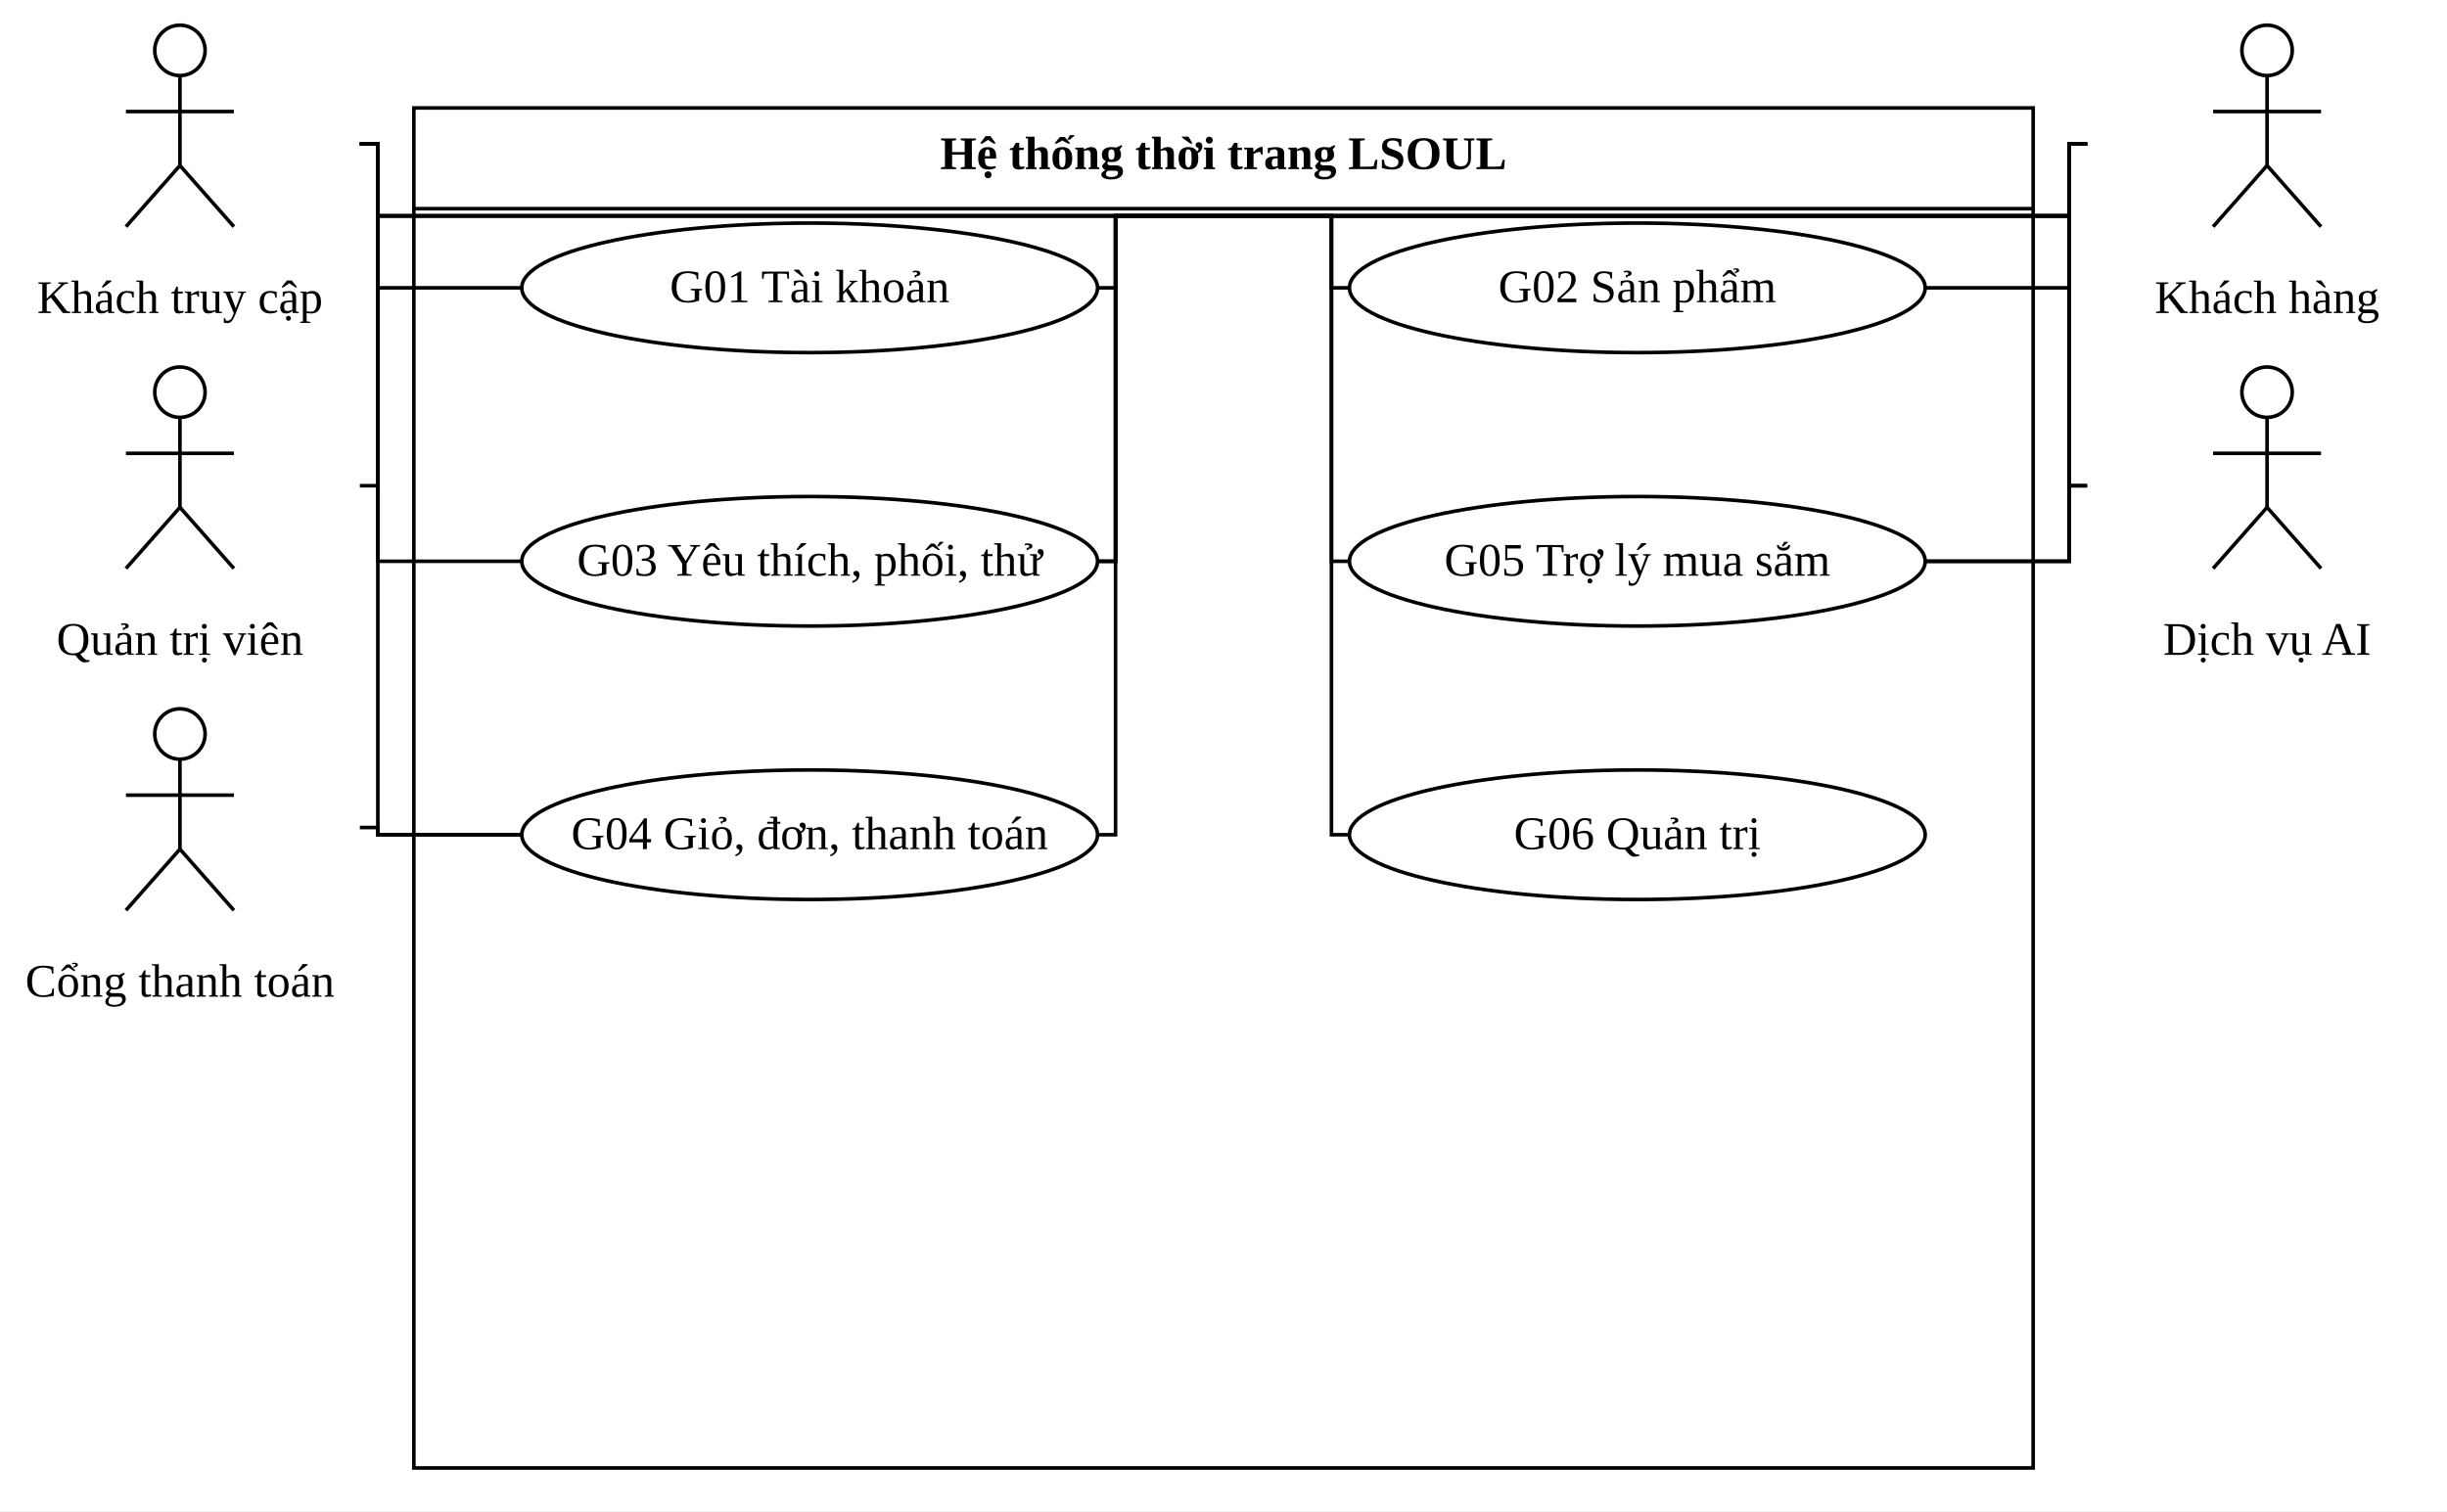
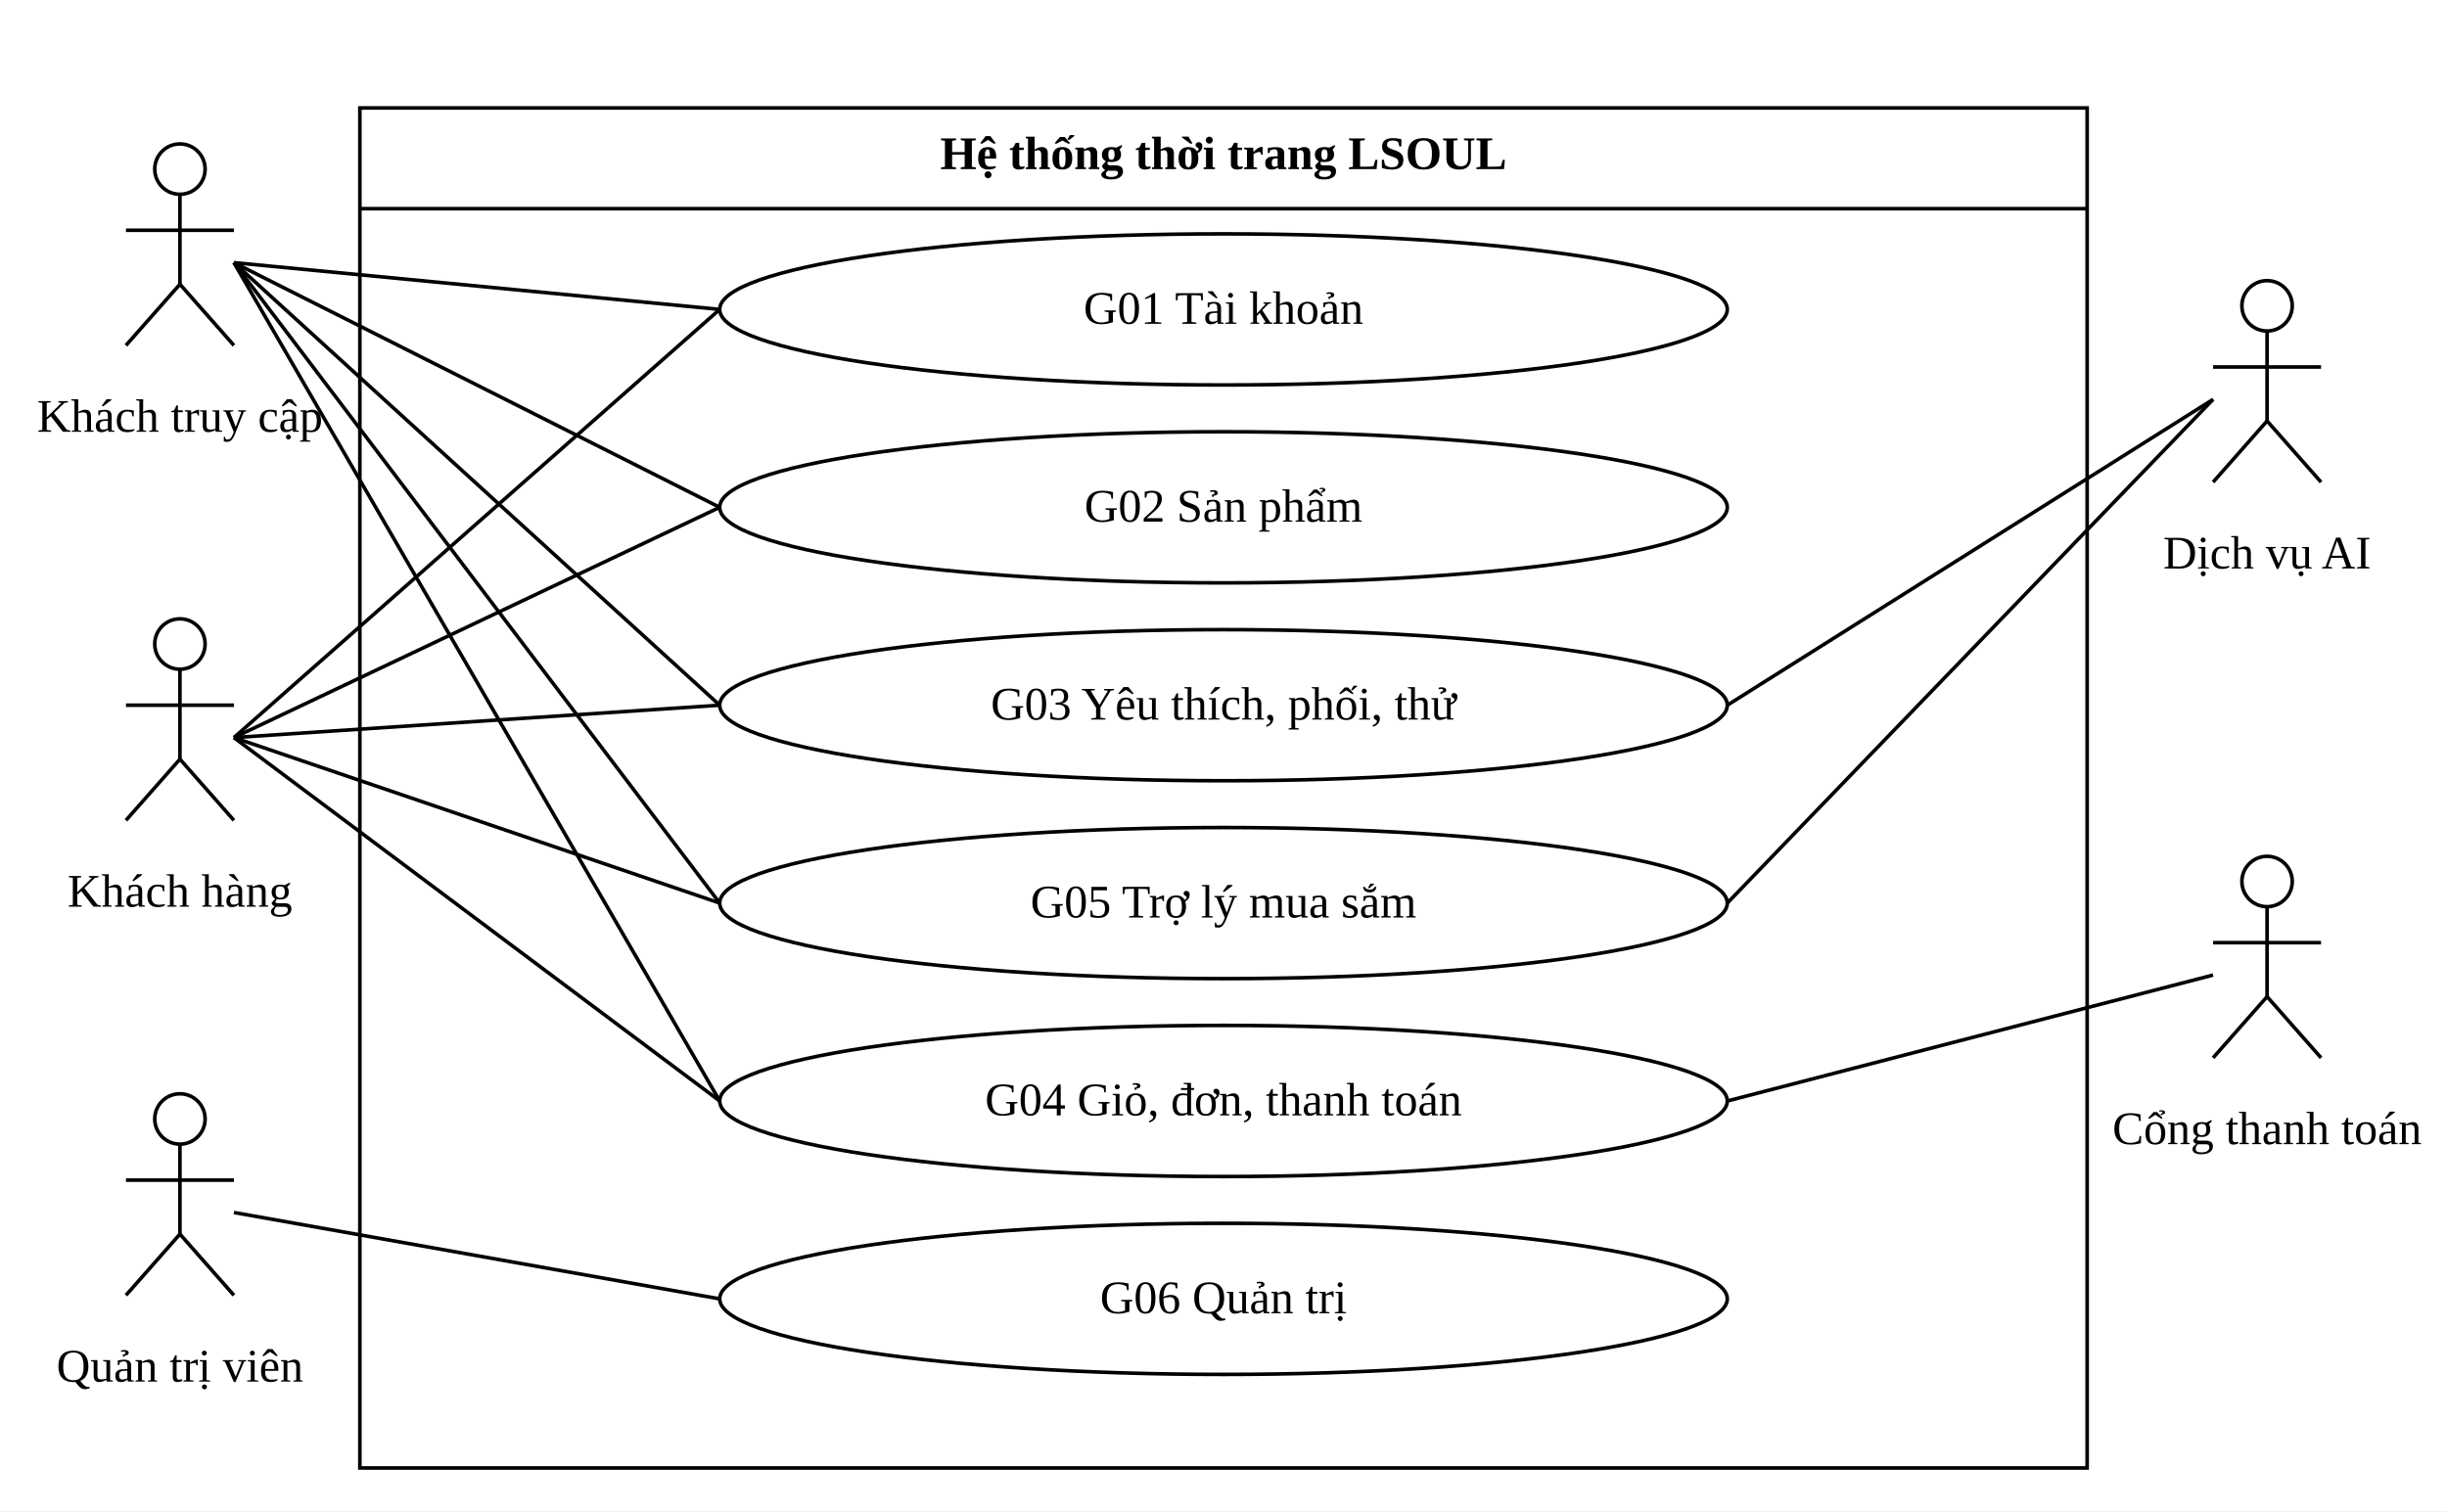
<svg xmlns="http://www.w3.org/2000/svg" width="680" height="420" viewBox="0 0 680 420">
  <rect width="100%" height="100%" fill="white" />
  <defs>
    <marker id="filled" viewBox="0 0 9 9" refX="8" refY="4" markerWidth="9" markerHeight="9" orient="auto" markerUnits="userSpaceOnUse">
      <path d="M 0 0 L 8 4 L 0 8 Z" fill="black" stroke="black" stroke-width="1.0" />
    </marker>
    <marker id="open" viewBox="0 0 9 9" refX="8" refY="4" markerWidth="9" markerHeight="9" orient="auto" markerUnits="userSpaceOnUse">
      <path d="M 0 0 L 8 4 L 0 8" fill="none" stroke="black" stroke-width="1.0" />
    </marker>
    <marker id="triangle" viewBox="0 0 9 9" refX="8" refY="4" markerWidth="9" markerHeight="9" orient="auto" markerUnits="userSpaceOnUse">
      <path d="M 0 0 L 8 4 L 0 8 Z" fill="white" stroke="black" stroke-width="1.0" />
    </marker>
  </defs>
-   <rect stroke="black" stroke-width="1.0" fill="white" x="115" y="30" width="450" height="378" />
+   <rect stroke="black" stroke-width="1.0" fill="white" x="100" y="30" width="480" height="378" />
  <text x="340.0" y="47.0" text-anchor="middle" font-family="Times New Roman" font-size="13" font-weight="bold" font-style="normal" fill="black">
    <tspan x="340.0" dy="0">Hệ thống thời trang LSOUL</tspan>
  </text>
-   <polyline stroke="black" stroke-width="1.0" fill="none" points="115,58 565,58" />
-   <ellipse stroke="black" stroke-width="1.0" fill="white" cx="225.0" cy="80.0" rx="80.0" ry="18.0" />
-   <text x="225.0" y="84.0" text-anchor="middle" font-family="Times New Roman" font-size="13" font-weight="normal" font-style="normal" fill="black">
-     <tspan x="225.0" dy="0">G01 Tài khoản</tspan>
+   <polyline stroke="black" stroke-width="1.0" fill="none" points="100,58 580,58" />
+   <ellipse stroke="black" stroke-width="1.0" fill="white" cx="340.0" cy="86.0" rx="140.0" ry="21.0" />
+   <text x="340.0" y="90.0" text-anchor="middle" font-family="Times New Roman" font-size="13" font-weight="normal" font-style="normal" fill="black">
+     <tspan x="340.0" dy="0">G01 Tài khoản</tspan>
  </text>
-   <ellipse stroke="black" stroke-width="1.0" fill="white" cx="455.0" cy="80.0" rx="80.0" ry="18.0" />
-   <text x="455.0" y="84.0" text-anchor="middle" font-family="Times New Roman" font-size="13" font-weight="normal" font-style="normal" fill="black">
-     <tspan x="455.0" dy="0">G02 Sản phẩm</tspan>
+   <ellipse stroke="black" stroke-width="1.0" fill="white" cx="340.0" cy="141.0" rx="140.0" ry="21.0" />
+   <text x="340.0" y="145.0" text-anchor="middle" font-family="Times New Roman" font-size="13" font-weight="normal" font-style="normal" fill="black">
+     <tspan x="340.0" dy="0">G02 Sản phẩm</tspan>
  </text>
-   <ellipse stroke="black" stroke-width="1.0" fill="white" cx="225.0" cy="156.0" rx="80.0" ry="18.0" />
-   <text x="225.0" y="160.0" text-anchor="middle" font-family="Times New Roman" font-size="13" font-weight="normal" font-style="normal" fill="black">
-     <tspan x="225.0" dy="0">G03 Yêu thích, phối, thử</tspan>
+   <ellipse stroke="black" stroke-width="1.0" fill="white" cx="340.0" cy="196.0" rx="140.0" ry="21.0" />
+   <text x="340.0" y="200.0" text-anchor="middle" font-family="Times New Roman" font-size="13" font-weight="normal" font-style="normal" fill="black">
+     <tspan x="340.0" dy="0">G03 Yêu thích, phối, thử</tspan>
  </text>
-   <ellipse stroke="black" stroke-width="1.0" fill="white" cx="455.0" cy="156.0" rx="80.0" ry="18.0" />
-   <text x="455.0" y="160.0" text-anchor="middle" font-family="Times New Roman" font-size="13" font-weight="normal" font-style="normal" fill="black">
-     <tspan x="455.0" dy="0">G05 Trợ lý mua sắm</tspan>
+   <ellipse stroke="black" stroke-width="1.0" fill="white" cx="340.0" cy="251.0" rx="140.0" ry="21.0" />
+   <text x="340.0" y="255.0" text-anchor="middle" font-family="Times New Roman" font-size="13" font-weight="normal" font-style="normal" fill="black">
+     <tspan x="340.0" dy="0">G05 Trợ lý mua sắm</tspan>
  </text>
-   <ellipse stroke="black" stroke-width="1.0" fill="white" cx="225.0" cy="232.0" rx="80.0" ry="18.0" />
-   <text x="225.0" y="236.0" text-anchor="middle" font-family="Times New Roman" font-size="13" font-weight="normal" font-style="normal" fill="black">
-     <tspan x="225.0" dy="0">G04 Giỏ, đơn, thanh toán</tspan>
+   <ellipse stroke="black" stroke-width="1.0" fill="white" cx="340.0" cy="306.0" rx="140.0" ry="21.0" />
+   <text x="340.0" y="310.0" text-anchor="middle" font-family="Times New Roman" font-size="13" font-weight="normal" font-style="normal" fill="black">
+     <tspan x="340.0" dy="0">G04 Giỏ, đơn, thanh toán</tspan>
  </text>
-   <ellipse stroke="black" stroke-width="1.0" fill="white" cx="455.0" cy="232.0" rx="80.0" ry="18.0" />
-   <text x="455.0" y="236.0" text-anchor="middle" font-family="Times New Roman" font-size="13" font-weight="normal" font-style="normal" fill="black">
-     <tspan x="455.0" dy="0">G06 Quản trị</tspan>
+   <ellipse stroke="black" stroke-width="1.0" fill="white" cx="340.0" cy="361.0" rx="140.0" ry="21.0" />
+   <text x="340.0" y="365.0" text-anchor="middle" font-family="Times New Roman" font-size="13" font-weight="normal" font-style="normal" fill="black">
+     <tspan x="340.0" dy="0">G06 Quản trị</tspan>
  </text>
-   <ellipse stroke="black" stroke-width="1.0" fill="white" cx="50.0" cy="14.0" rx="7.0" ry="7.0" />
-   <polyline stroke="black" stroke-width="1.0" fill="none" points="50.0,21 50.0,46" />
-   <polyline stroke="black" stroke-width="1.0" fill="none" points="35.0,31 65.0,31" />
-   <polyline stroke="black" stroke-width="1.0" fill="none" points="50.0,46 35.0,63" />
-   <polyline stroke="black" stroke-width="1.0" fill="none" points="50.0,46 65.0,63" />
-   <text x="50.0" y="87.0" text-anchor="middle" font-family="Times New Roman" font-size="13" font-weight="normal" font-style="normal" fill="black">
+   <ellipse stroke="black" stroke-width="1.0" fill="white" cx="50.0" cy="47.0" rx="7.0" ry="7.0" />
+   <polyline stroke="black" stroke-width="1.0" fill="none" points="50.0,54 50.0,79" />
+   <polyline stroke="black" stroke-width="1.0" fill="none" points="35.0,64 65.0,64" />
+   <polyline stroke="black" stroke-width="1.0" fill="none" points="50.0,79 35.0,96" />
+   <polyline stroke="black" stroke-width="1.0" fill="none" points="50.0,79 65.0,96" />
+   <text x="50.0" y="120.0" text-anchor="middle" font-family="Times New Roman" font-size="13" font-weight="normal" font-style="normal" fill="black">
    <tspan x="50.0" dy="0">Khách truy cập</tspan>
  </text>
-   <ellipse stroke="black" stroke-width="1.0" fill="white" cx="630.0" cy="14.0" rx="7.0" ry="7.0" />
-   <polyline stroke="black" stroke-width="1.0" fill="none" points="630.0,21 630.0,46" />
-   <polyline stroke="black" stroke-width="1.0" fill="none" points="615.0,31 645.0,31" />
-   <polyline stroke="black" stroke-width="1.0" fill="none" points="630.0,46 615.0,63" />
-   <polyline stroke="black" stroke-width="1.0" fill="none" points="630.0,46 645.0,63" />
-   <text x="630.0" y="87.0" text-anchor="middle" font-family="Times New Roman" font-size="13" font-weight="normal" font-style="normal" fill="black">
-     <tspan x="630.0" dy="0">Khách hàng</tspan>
+   <ellipse stroke="black" stroke-width="1.0" fill="white" cx="50.0" cy="179.0" rx="7.0" ry="7.0" />
+   <polyline stroke="black" stroke-width="1.0" fill="none" points="50.0,186 50.0,211" />
+   <polyline stroke="black" stroke-width="1.0" fill="none" points="35.0,196 65.0,196" />
+   <polyline stroke="black" stroke-width="1.0" fill="none" points="50.0,211 35.0,228" />
+   <polyline stroke="black" stroke-width="1.0" fill="none" points="50.0,211 65.0,228" />
+   <text x="50.0" y="252.0" text-anchor="middle" font-family="Times New Roman" font-size="13" font-weight="normal" font-style="normal" fill="black">
+     <tspan x="50.0" dy="0">Khách hàng</tspan>
  </text>
-   <ellipse stroke="black" stroke-width="1.0" fill="white" cx="50.0" cy="109.0" rx="7.0" ry="7.0" />
-   <polyline stroke="black" stroke-width="1.0" fill="none" points="50.0,116 50.0,141" />
-   <polyline stroke="black" stroke-width="1.0" fill="none" points="35.0,126 65.0,126" />
-   <polyline stroke="black" stroke-width="1.0" fill="none" points="50.0,141 35.0,158" />
-   <polyline stroke="black" stroke-width="1.0" fill="none" points="50.0,141 65.0,158" />
-   <text x="50.0" y="182.0" text-anchor="middle" font-family="Times New Roman" font-size="13" font-weight="normal" font-style="normal" fill="black">
+   <ellipse stroke="black" stroke-width="1.0" fill="white" cx="50.0" cy="311.0" rx="7.0" ry="7.0" />
+   <polyline stroke="black" stroke-width="1.0" fill="none" points="50.0,318 50.0,343" />
+   <polyline stroke="black" stroke-width="1.0" fill="none" points="35.0,328 65.0,328" />
+   <polyline stroke="black" stroke-width="1.0" fill="none" points="50.0,343 35.0,360" />
+   <polyline stroke="black" stroke-width="1.0" fill="none" points="50.0,343 65.0,360" />
+   <text x="50.0" y="384.0" text-anchor="middle" font-family="Times New Roman" font-size="13" font-weight="normal" font-style="normal" fill="black">
    <tspan x="50.0" dy="0">Quản trị viên</tspan>
  </text>
-   <ellipse stroke="black" stroke-width="1.0" fill="white" cx="630.0" cy="109.0" rx="7.0" ry="7.0" />
-   <polyline stroke="black" stroke-width="1.0" fill="none" points="630.0,116 630.0,141" />
-   <polyline stroke="black" stroke-width="1.0" fill="none" points="615.0,126 645.0,126" />
-   <polyline stroke="black" stroke-width="1.0" fill="none" points="630.0,141 615.0,158" />
-   <polyline stroke="black" stroke-width="1.0" fill="none" points="630.0,141 645.0,158" />
-   <text x="630.0" y="182.0" text-anchor="middle" font-family="Times New Roman" font-size="13" font-weight="normal" font-style="normal" fill="black">
+   <ellipse stroke="black" stroke-width="1.0" fill="white" cx="630.0" cy="85.0" rx="7.0" ry="7.0" />
+   <polyline stroke="black" stroke-width="1.0" fill="none" points="630.0,92 630.0,117" />
+   <polyline stroke="black" stroke-width="1.0" fill="none" points="615.0,102 645.0,102" />
+   <polyline stroke="black" stroke-width="1.0" fill="none" points="630.0,117 615.0,134" />
+   <polyline stroke="black" stroke-width="1.0" fill="none" points="630.0,117 645.0,134" />
+   <text x="630.0" y="158.0" text-anchor="middle" font-family="Times New Roman" font-size="13" font-weight="normal" font-style="normal" fill="black">
    <tspan x="630.0" dy="0">Dịch vụ AI</tspan>
  </text>
-   <ellipse stroke="black" stroke-width="1.0" fill="white" cx="50.0" cy="204.0" rx="7.0" ry="7.0" />
-   <polyline stroke="black" stroke-width="1.0" fill="none" points="50.0,211 50.0,236" />
-   <polyline stroke="black" stroke-width="1.0" fill="none" points="35.0,221 65.0,221" />
-   <polyline stroke="black" stroke-width="1.0" fill="none" points="50.0,236 35.0,253" />
-   <polyline stroke="black" stroke-width="1.0" fill="none" points="50.0,236 65.0,253" />
-   <text x="50.0" y="277.0" text-anchor="middle" font-family="Times New Roman" font-size="13" font-weight="normal" font-style="normal" fill="black">
-     <tspan x="50.0" dy="0">Cổng thanh toán</tspan>
+   <ellipse stroke="black" stroke-width="1.0" fill="white" cx="630.0" cy="245.0" rx="7.0" ry="7.0" />
+   <polyline stroke="black" stroke-width="1.0" fill="none" points="630.0,252 630.0,277" />
+   <polyline stroke="black" stroke-width="1.0" fill="none" points="615.0,262 645.0,262" />
+   <polyline stroke="black" stroke-width="1.0" fill="none" points="630.0,277 615.0,294" />
+   <polyline stroke="black" stroke-width="1.0" fill="none" points="630.0,277 645.0,294" />
+   <text x="630.0" y="318.0" text-anchor="middle" font-family="Times New Roman" font-size="13" font-weight="normal" font-style="normal" fill="black">
+     <tspan x="630.0" dy="0">Cổng thanh toán</tspan>
  </text>
-   <polyline stroke="black" stroke-width="1.0" fill="none" points="100,40 105,40 105,80.0 145,80.0" />
-   <polyline stroke="black" stroke-width="1.0" fill="none" points="100,40 105,40 105,60 370,60 370,80.0 375,80.0" />
-   <polyline stroke="black" stroke-width="1.0" fill="none" points="100,40 105,40 105,156.0 145,156.0" />
-   <polyline stroke="black" stroke-width="1.0" fill="none" points="100,40 105,40 105,232.0 145,232.0" />
-   <polyline stroke="black" stroke-width="1.0" fill="none" points="100,40 105,40 105,60 370,60 370,156.0 375,156.0" />
-   <polyline stroke="black" stroke-width="1.0" fill="none" points="580,40 575,40 575,60 310,60 310,80.0 305,80.0" />
-   <polyline stroke="black" stroke-width="1.0" fill="none" points="580,40 575,40 575,80.0 535,80.0" />
-   <polyline stroke="black" stroke-width="1.0" fill="none" points="580,40 575,40 575,60 310,60 310,156.0 305,156.0" />
-   <polyline stroke="black" stroke-width="1.0" fill="none" points="580,40 575,40 575,60 310,60 310,232.0 305,232.0" />
-   <polyline stroke="black" stroke-width="1.0" fill="none" points="580,40 575,40 575,156.0 535,156.0" />
-   <polyline stroke="black" stroke-width="1.0" fill="none" points="100,135 105,135 105,60 370,60 370,232.0 375,232.0" />
-   <polyline stroke="black" stroke-width="1.0" fill="none" points="580,135 575,135 575,60 310,60 310,156.0 305,156.0" />
-   <polyline stroke="black" stroke-width="1.0" fill="none" points="580,135 575,135 575,156.0 535,156.0" />
-   <polyline stroke="black" stroke-width="1.0" fill="none" points="100,230 105,230 105,232.0 145,232.0" />
+   <polyline stroke="black" stroke-width="1.0" fill="none" points="65,73 200,86.0" />
+   <polyline stroke="black" stroke-width="1.0" fill="none" points="65,73 200,141.0" />
+   <polyline stroke="black" stroke-width="1.0" fill="none" points="65,73 200,196.0" />
+   <polyline stroke="black" stroke-width="1.0" fill="none" points="65,73 200,306.0" />
+   <polyline stroke="black" stroke-width="1.0" fill="none" points="65,73 200,251.0" />
+   <polyline stroke="black" stroke-width="1.0" fill="none" points="65,205 200,86.0" />
+   <polyline stroke="black" stroke-width="1.0" fill="none" points="65,205 200,141.0" />
+   <polyline stroke="black" stroke-width="1.0" fill="none" points="65,205 200,196.0" />
+   <polyline stroke="black" stroke-width="1.0" fill="none" points="65,205 200,306.0" />
+   <polyline stroke="black" stroke-width="1.0" fill="none" points="65,205 200,251.0" />
+   <polyline stroke="black" stroke-width="1.0" fill="none" points="65,337 200,361.0" />
+   <polyline stroke="black" stroke-width="1.0" fill="none" points="615,111 480,196.0" />
+   <polyline stroke="black" stroke-width="1.0" fill="none" points="615,111 480,251.0" />
+   <polyline stroke="black" stroke-width="1.0" fill="none" points="615,271 480,306.0" />
</svg>
